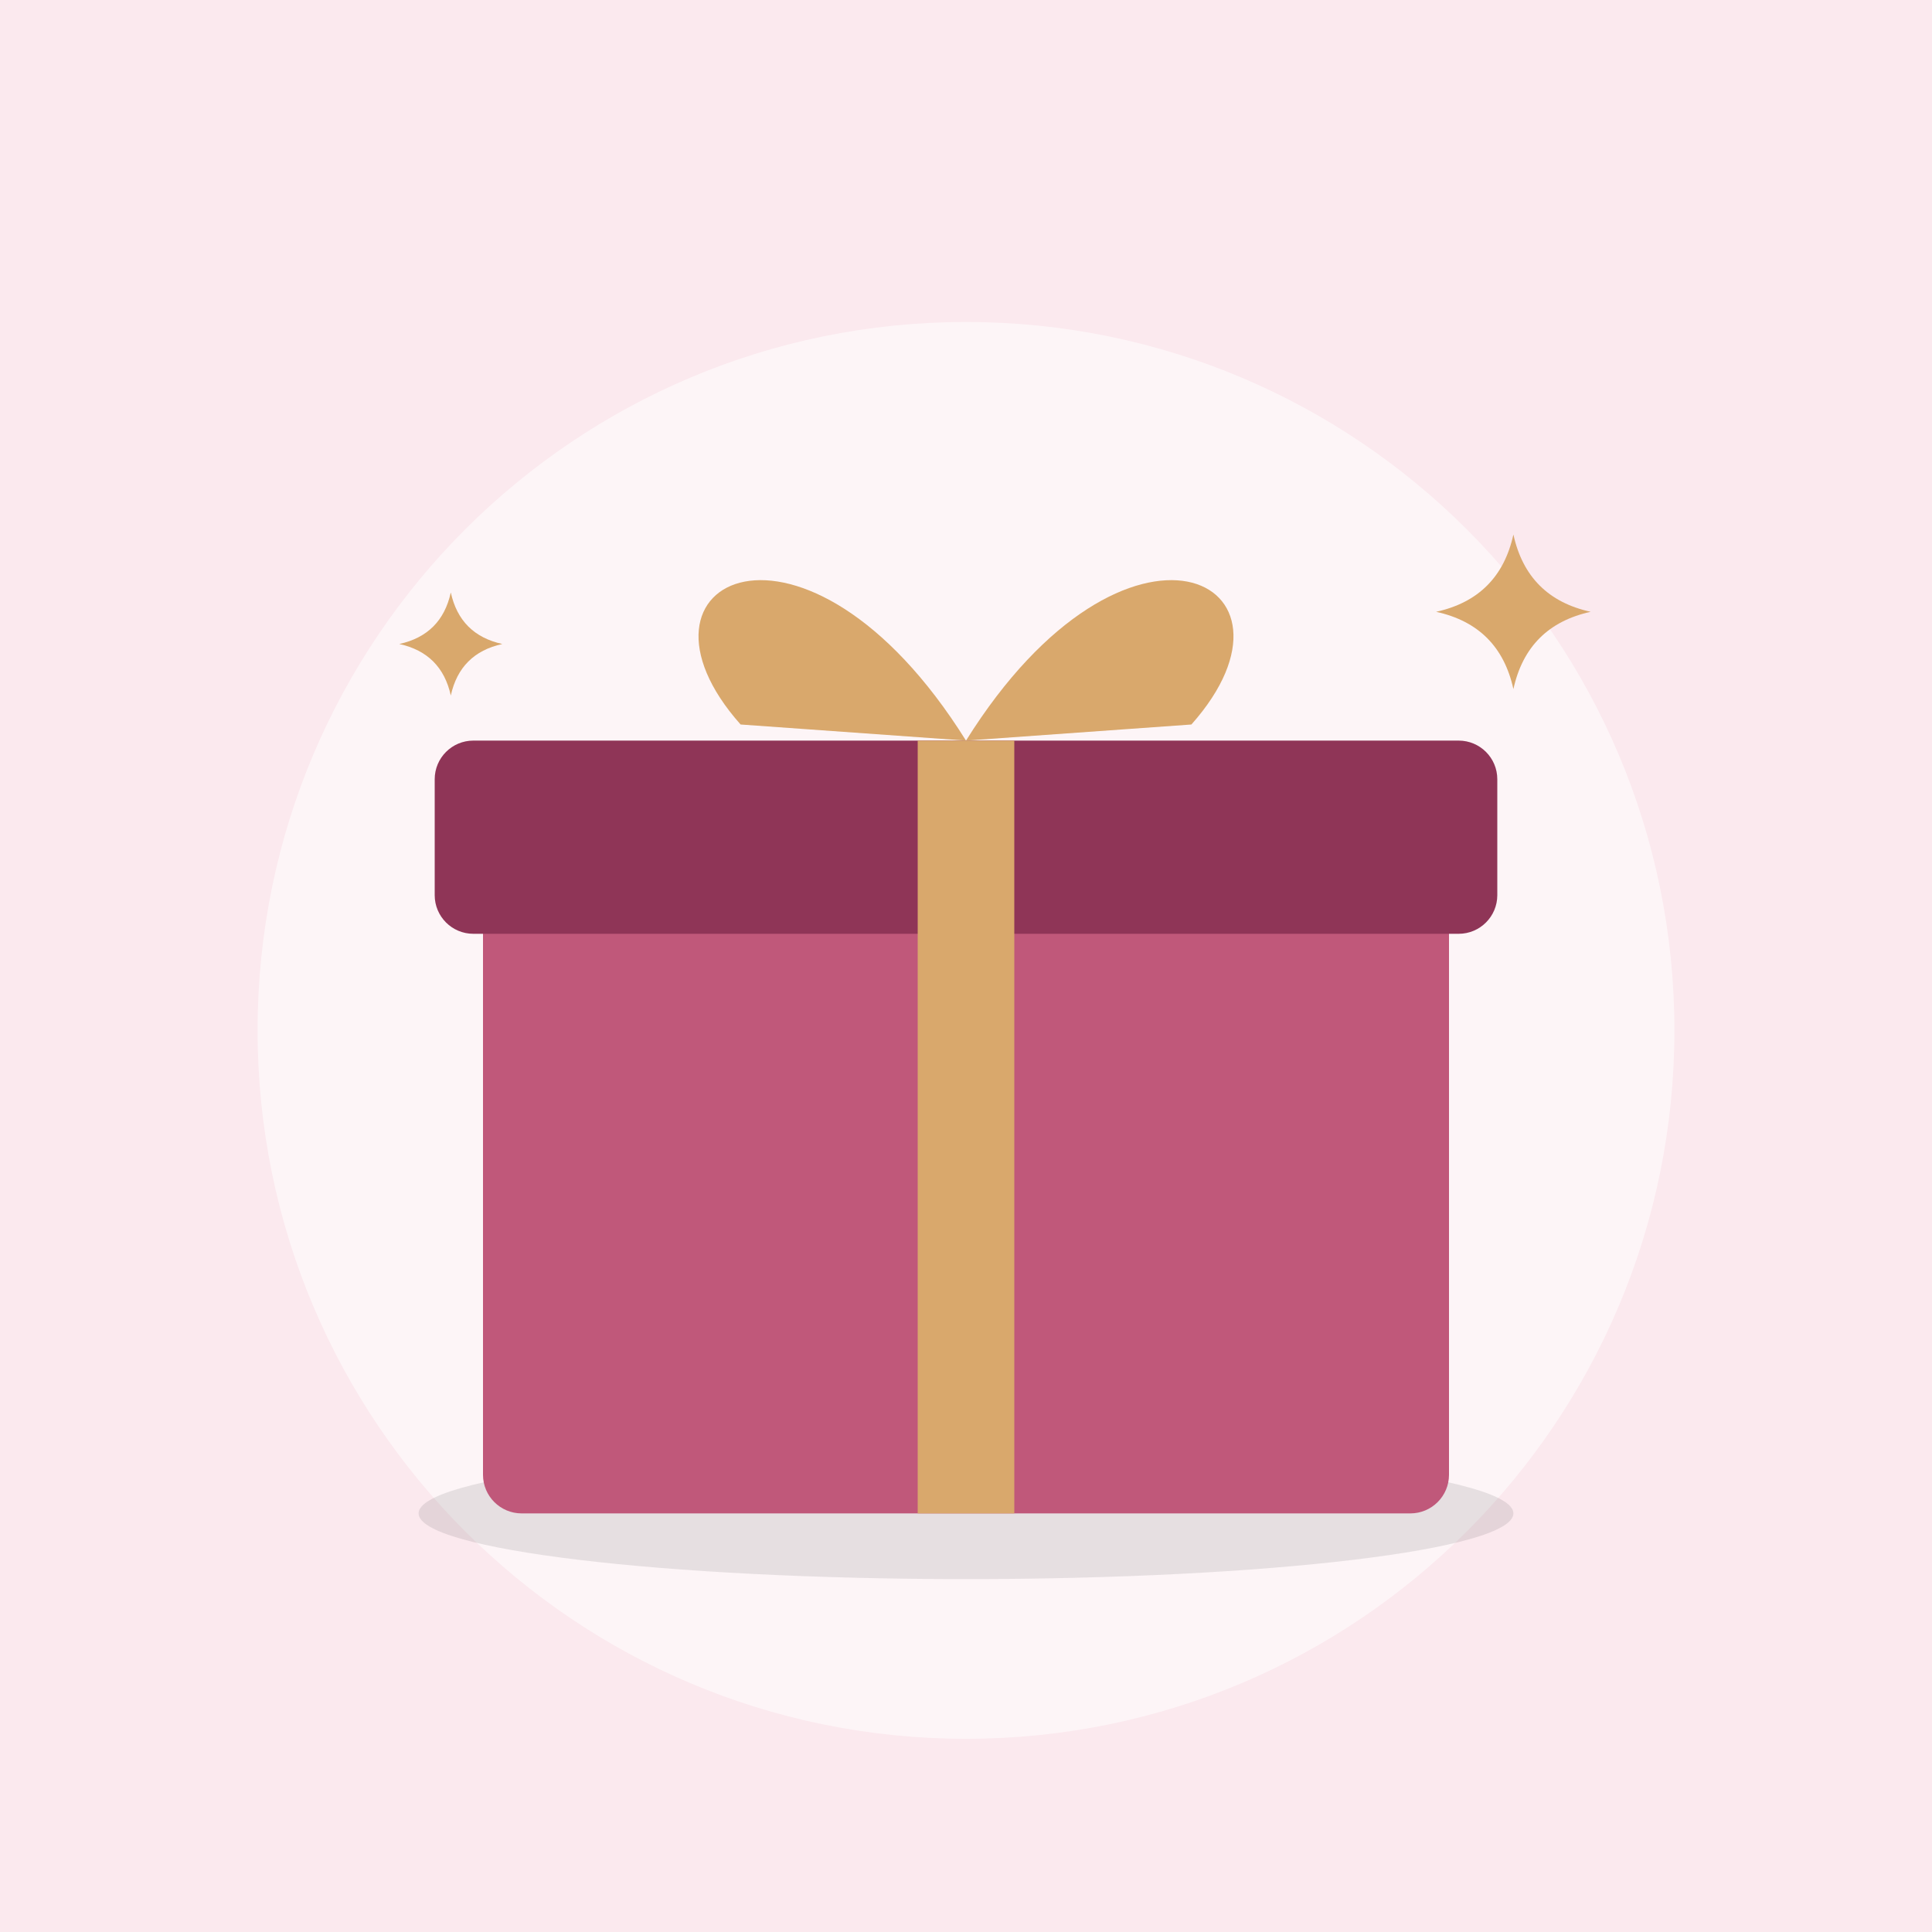
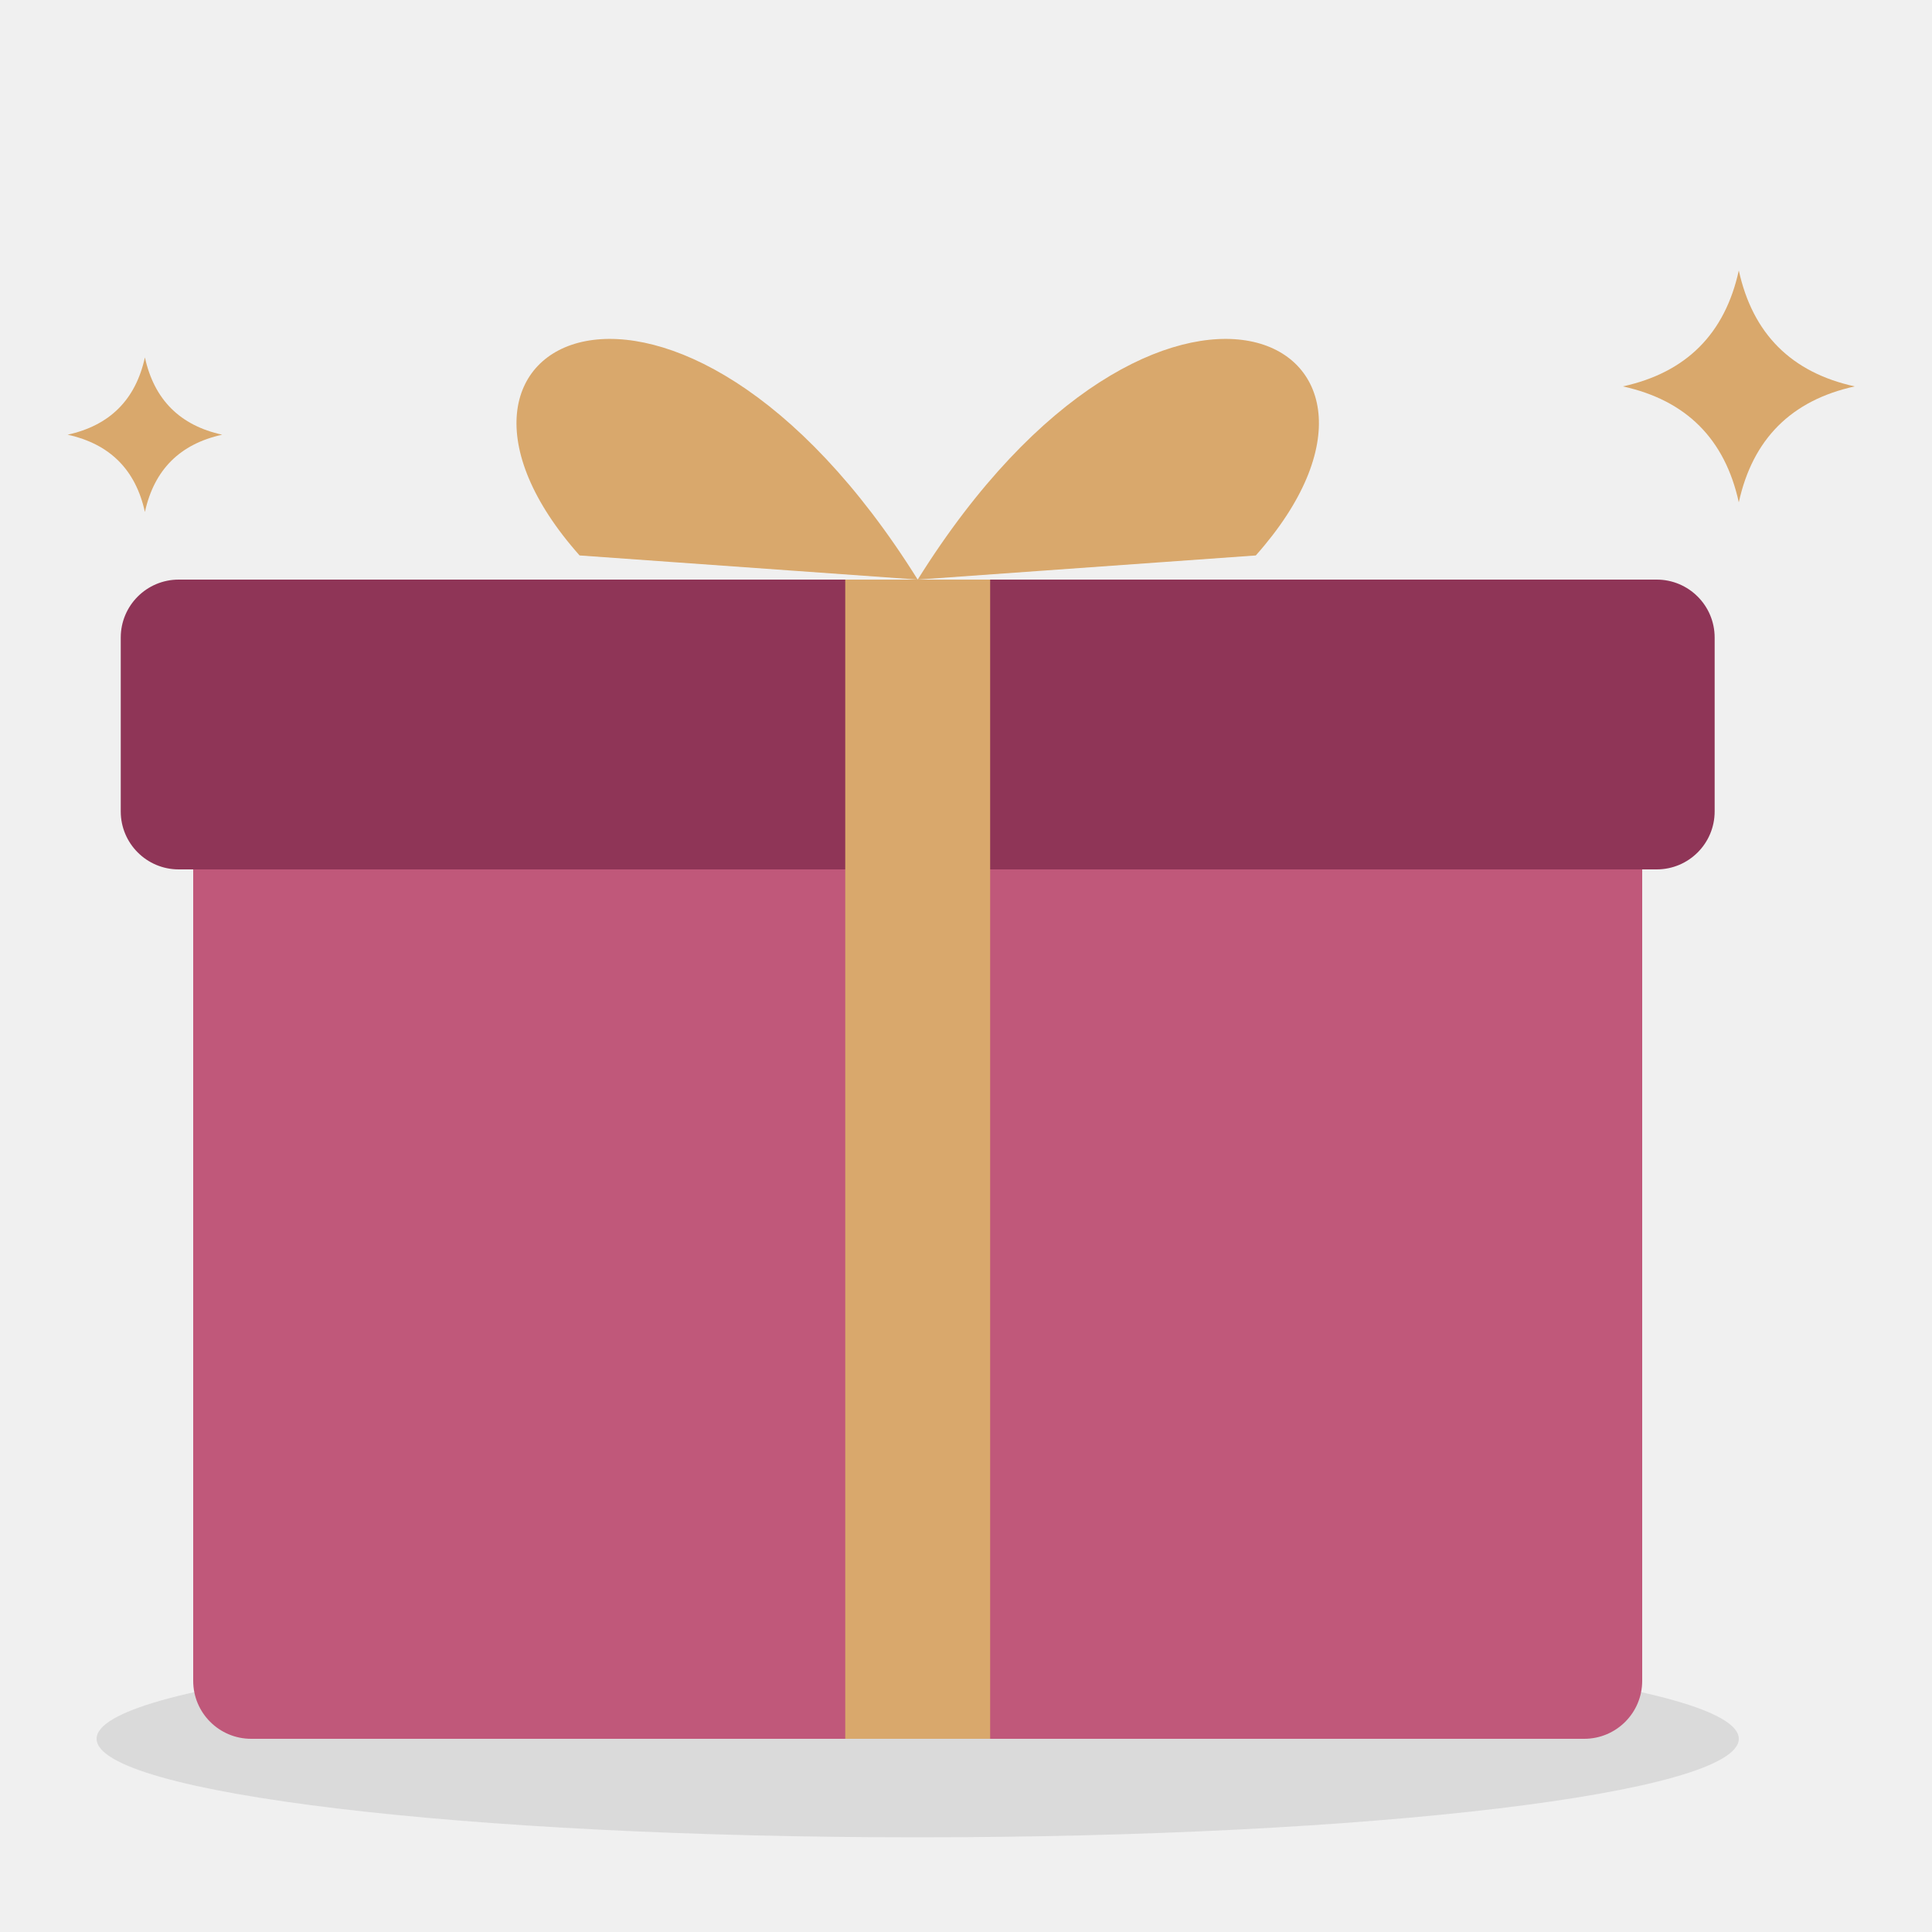
- <svg xmlns="http://www.w3.org/2000/svg" viewBox="0 0 600 600" width="600" height="600">
-   <rect width="600" height="600" fill="#fbe9ee" />
-   <circle cx="300" cy="320" r="220" fill="#ffffff" opacity=".55" />
+ <svg xmlns="http://www.w3.org/2000/svg" viewBox="110 110 400 400" width="400" height="400" data-bg="#fbe9ee">
  <ellipse cx="300" cy="470" rx="170" ry="20.4" fill="#141214" opacity=".10" />
  <rect x="150" y="270" width="300" height="200" rx="12" fill="#c0587a" />
  <rect x="135" y="230" width="330" height="60" rx="12" fill="#8f3557" />
  <rect x="285" y="230" width="30" height="240" fill="#d9a86c" />
  <path d="M300,230 C250,150 190,180 230,225 Z M300,230 C350,150 410,180 370,225 Z" fill="#d9a86c" />
  <path d="M470,166 Q474.32,185.68 494,190 Q474.32,194.32 470,214 Q465.68,194.32 446,190 Q465.68,185.68 470,166 Z" fill="#d9a86c" />
  <path d="M140,184 Q142.88,197.12 156,200 Q142.88,202.88 140,216 Q137.12,202.88 124,200 Q137.12,197.12 140,184 Z" fill="#d9a86c" />
</svg>
